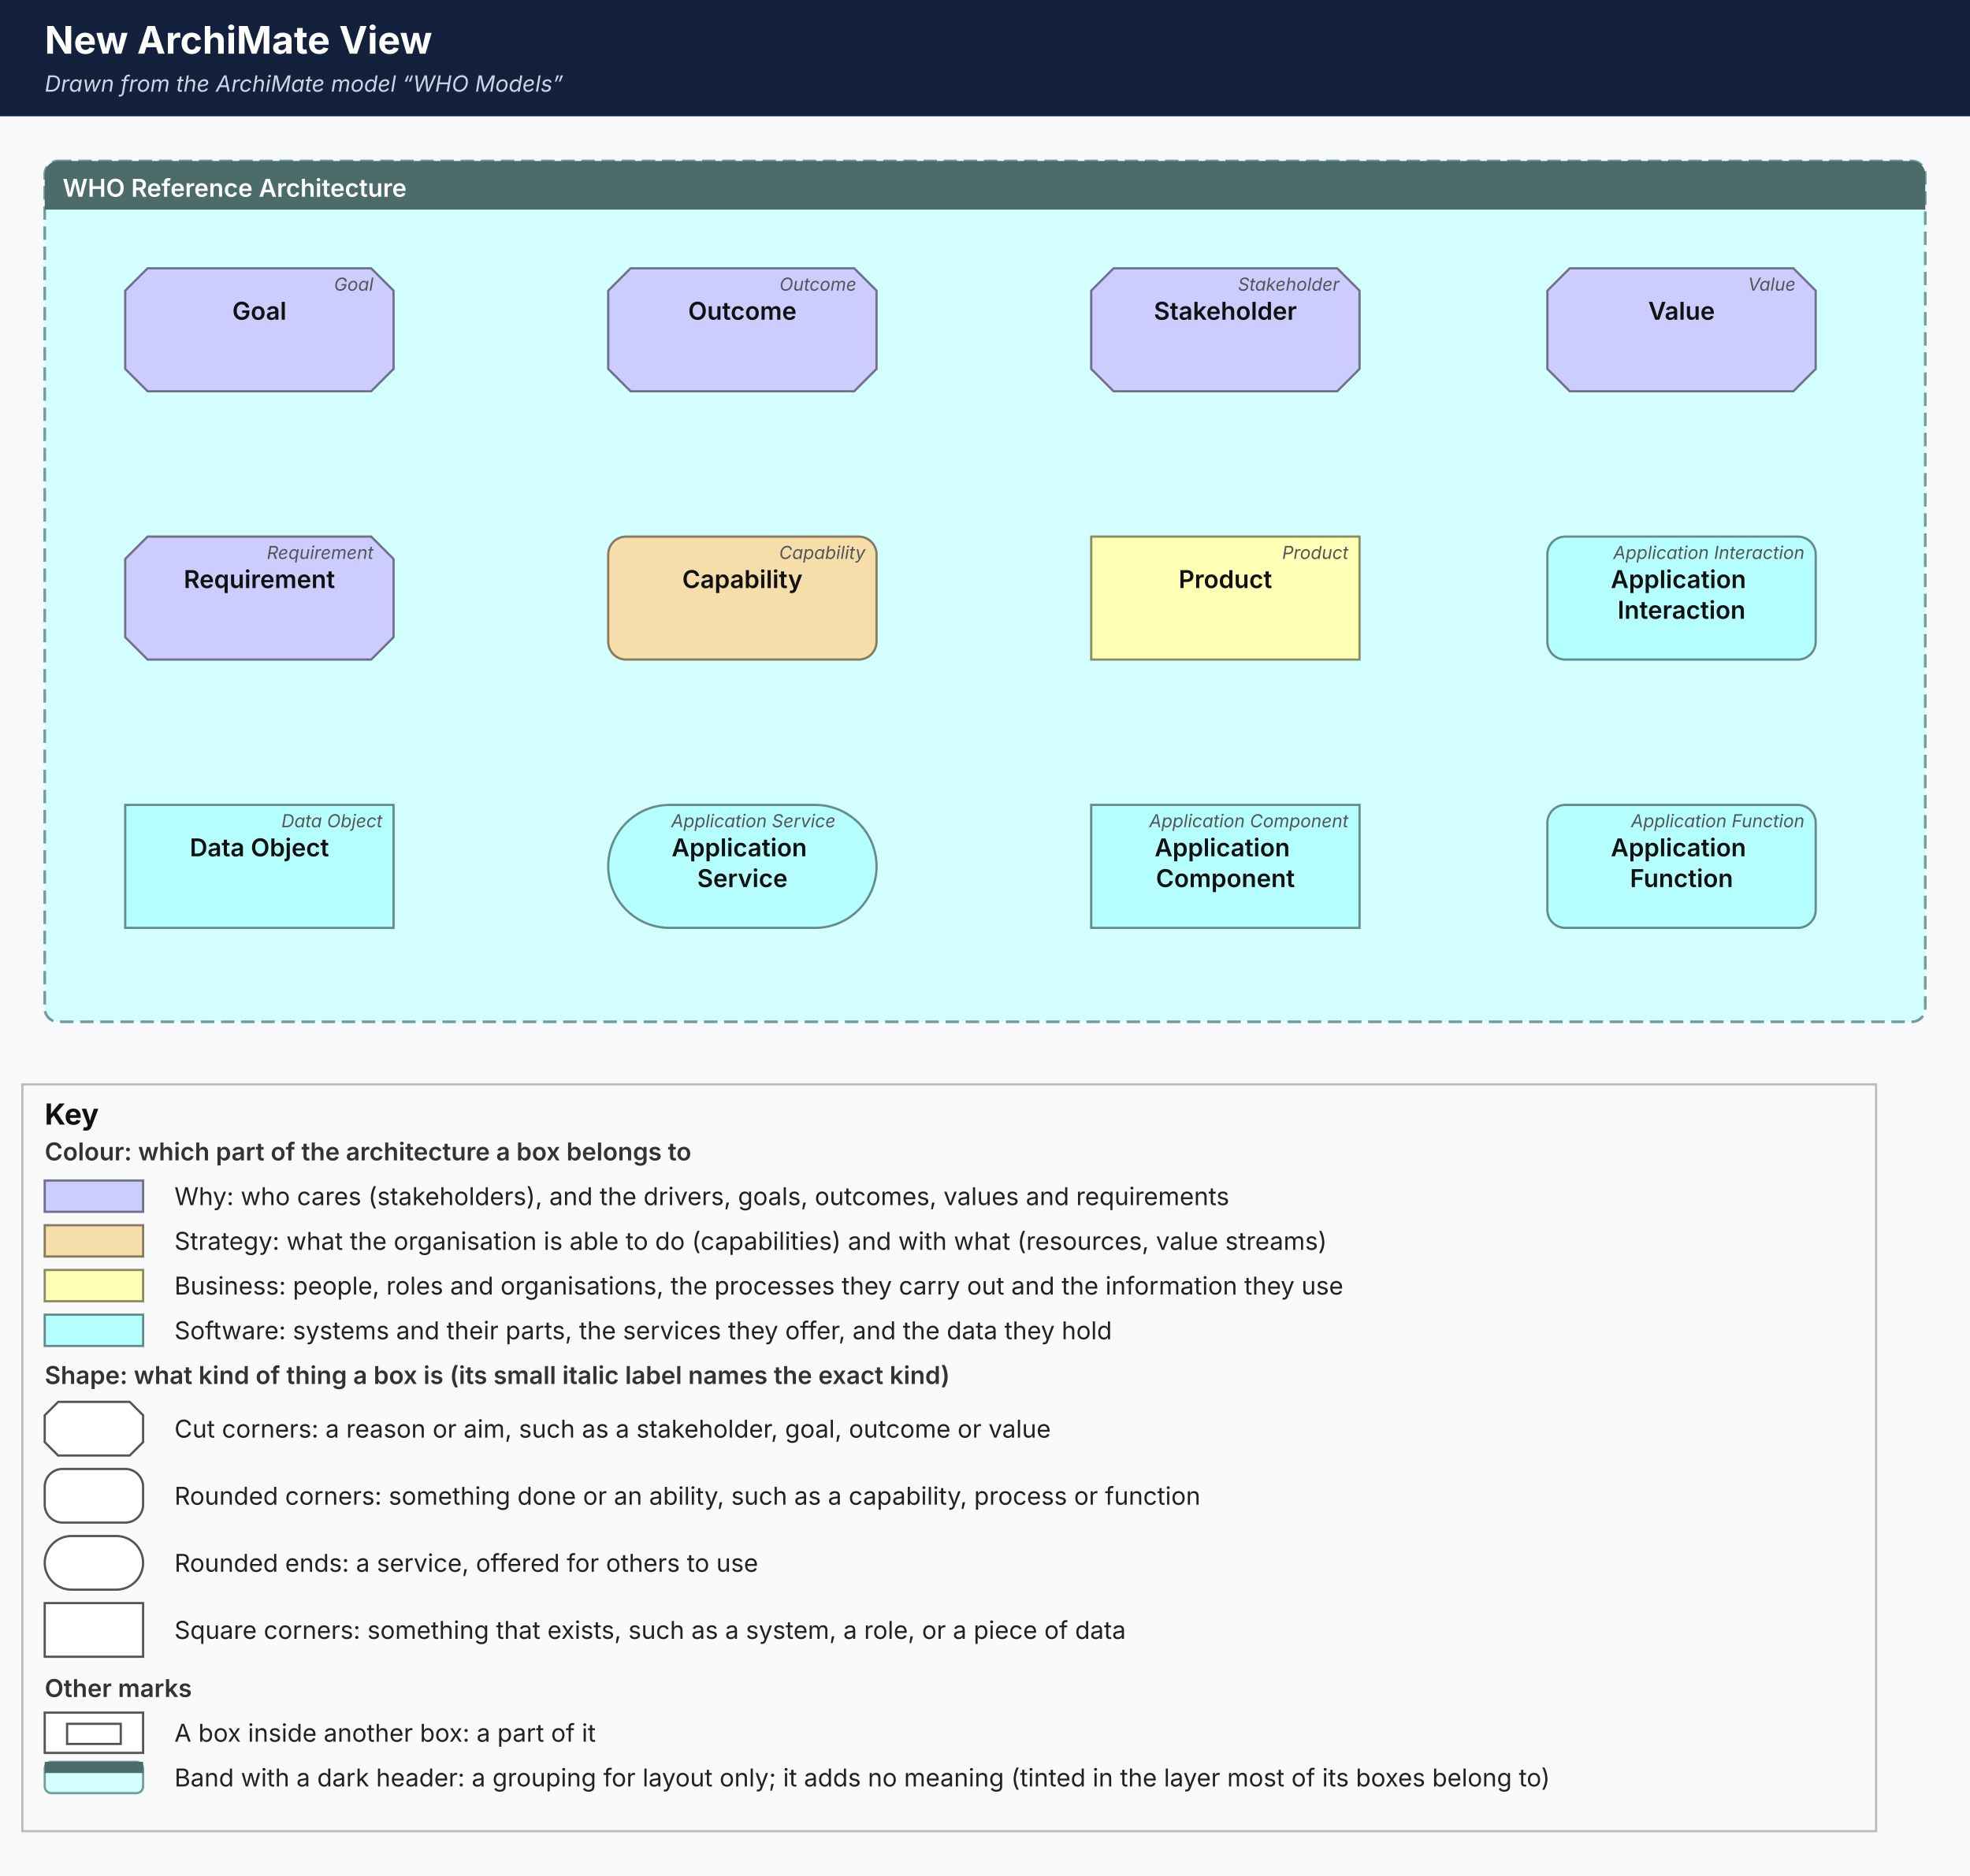
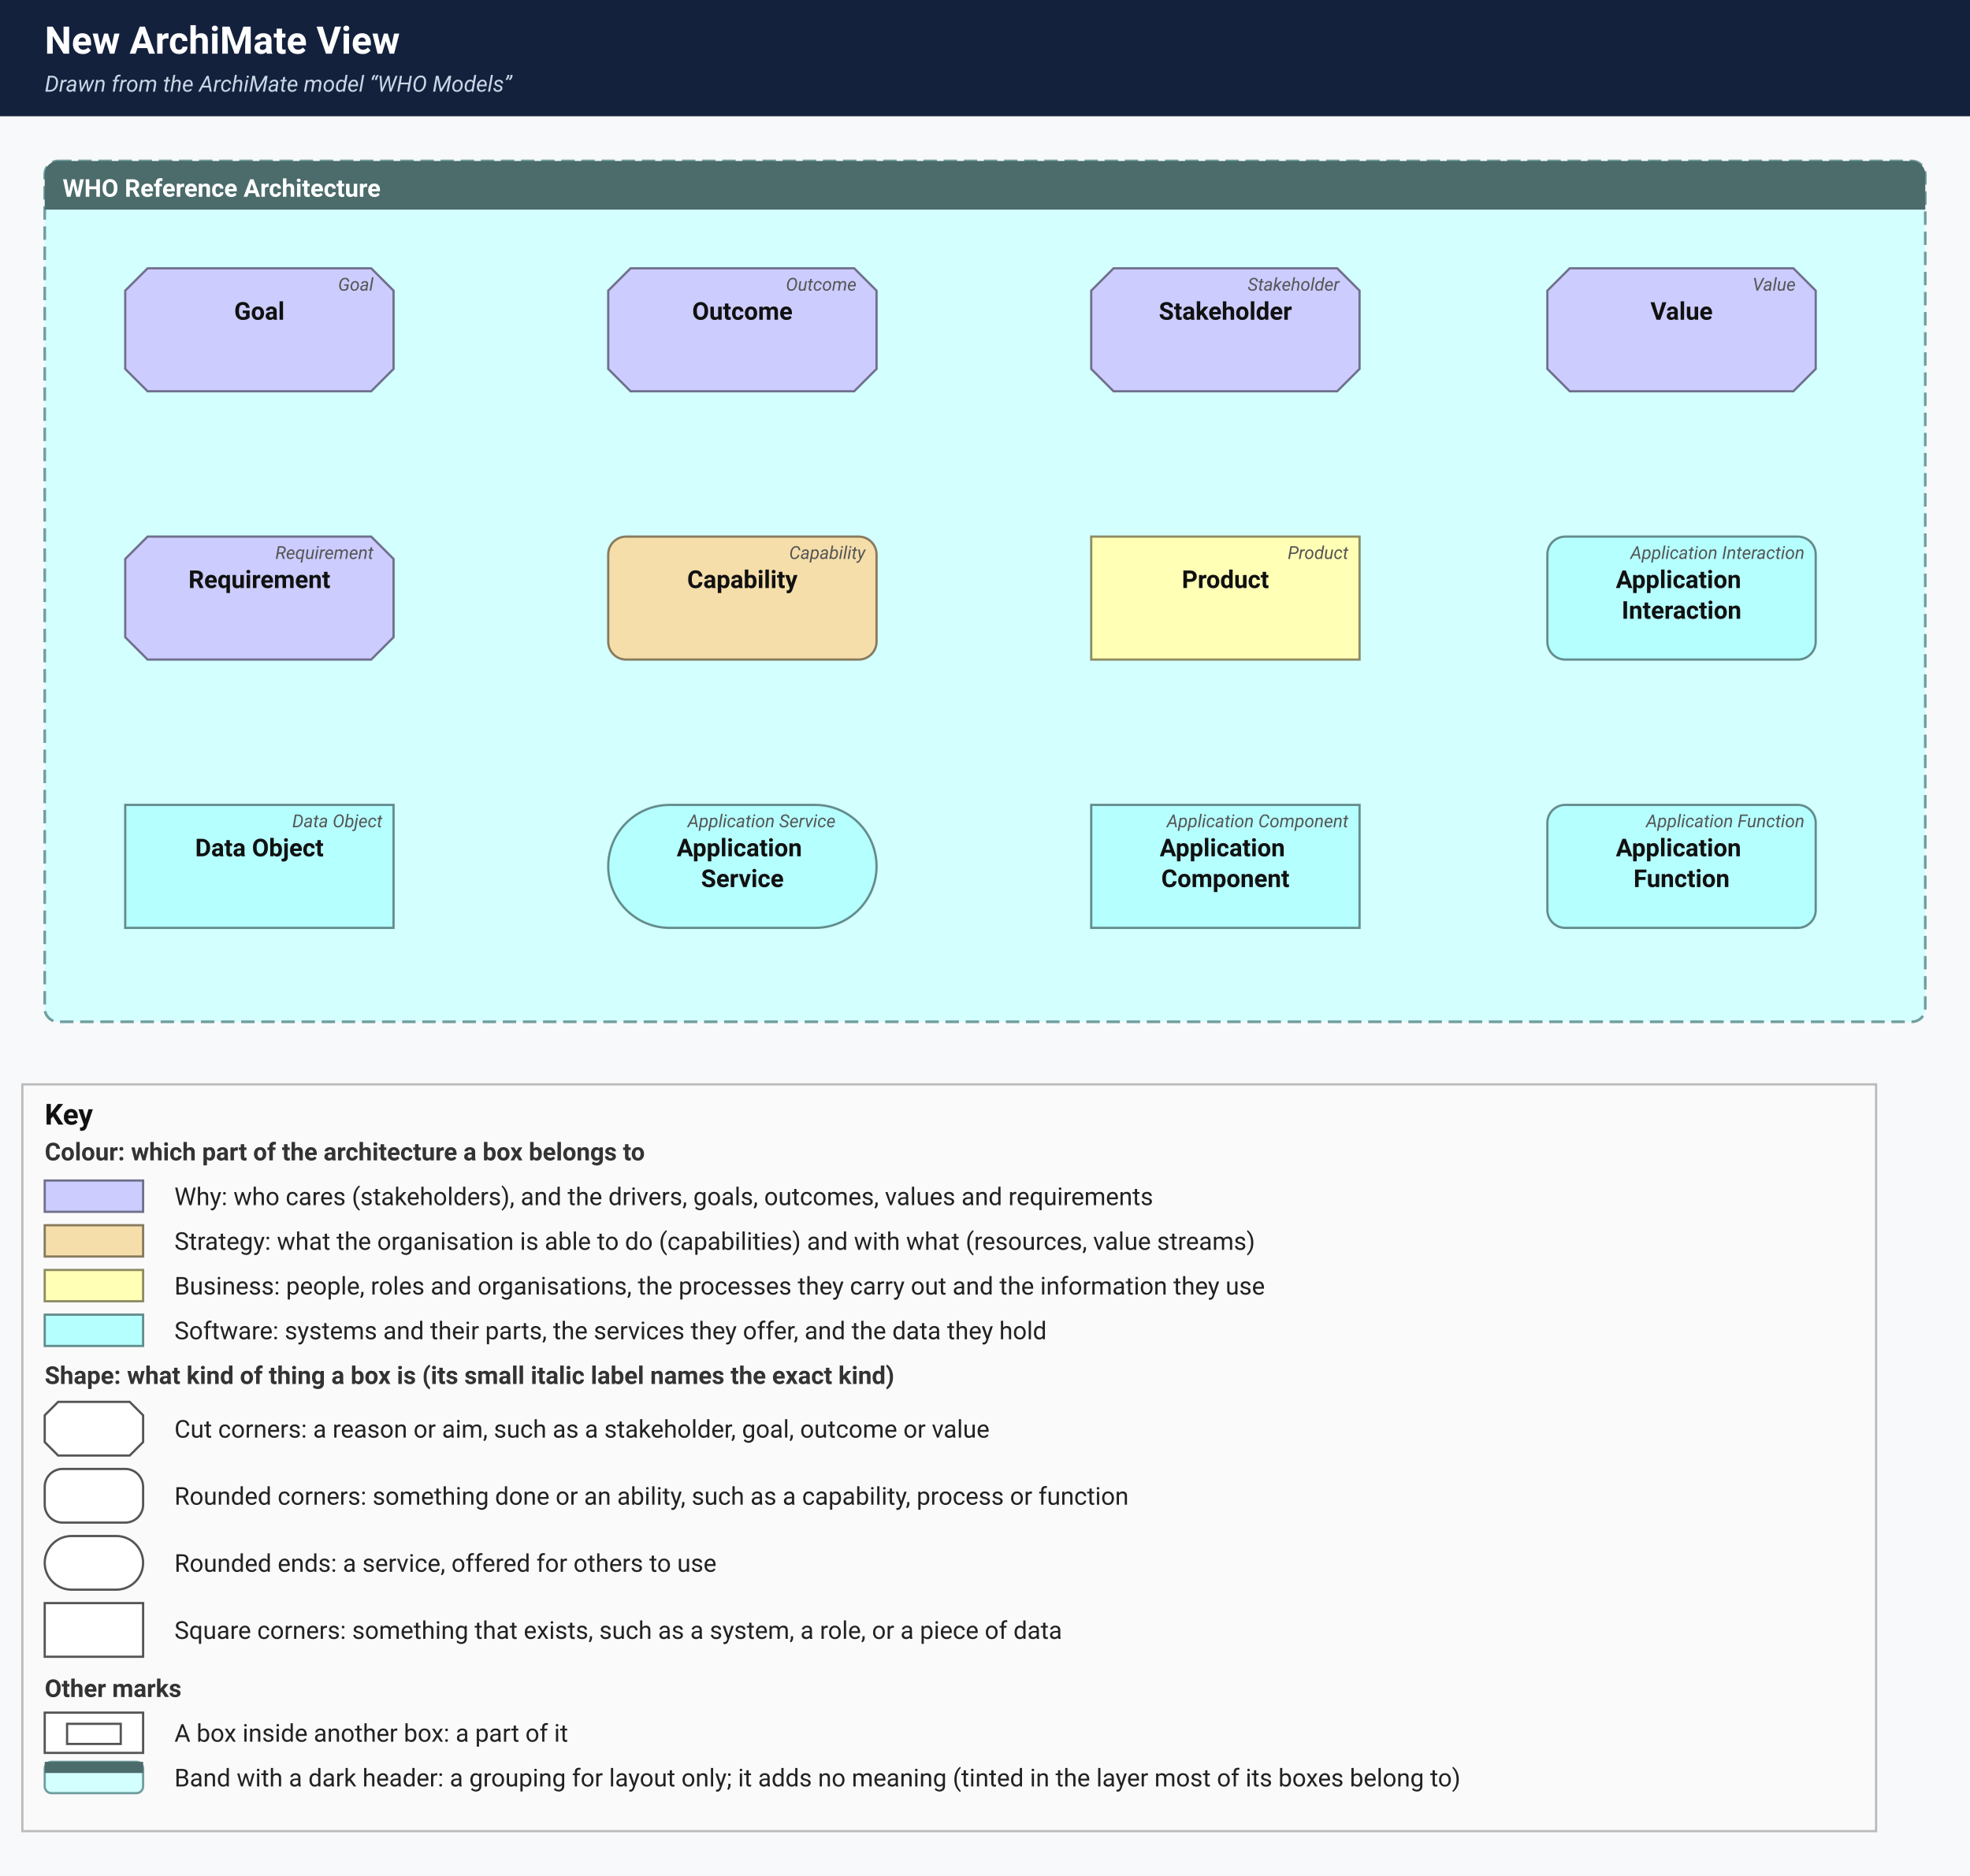
<svg xmlns="http://www.w3.org/2000/svg" viewBox="592 180 881 839" width="881" height="839" role="img" aria-labelledby="av-title">
  <style>
- .av-name{font:600 11px Inter, "Segoe UI", system-ui, -apple-system, Helvetica, Arial, sans-serif;fill:#111}
- .av-type{font:italic 8px Inter, "Segoe UI", system-ui, -apple-system, Helvetica, Arial, sans-serif;fill:#555}
- .av-group{font:600 11px Inter, "Segoe UI", system-ui, -apple-system, Helvetica, Arial, sans-serif;fill:#333}
- .av-note{font:10px Inter, "Segoe UI", system-ui, -apple-system, Helvetica, Arial, sans-serif;fill:#222}
- .av-key{font:11px Inter, "Segoe UI", system-ui, -apple-system, Helvetica, Arial, sans-serif;fill:#222}
- .av-keyh{font:600 11px Inter, "Segoe UI", system-ui, -apple-system, Helvetica, Arial, sans-serif;fill:#333}
- .av-keyt{font:700 13px Inter, "Segoe UI", system-ui, -apple-system, Helvetica, Arial, sans-serif;fill:#111}
- .av-rel{font:9px Inter, "Segoe UI", system-ui, -apple-system, Helvetica, Arial, sans-serif;fill:#333;paint-order:stroke;stroke:#fff;stroke-width:3px}
+ .av-name{font:600 11px system-ui, -apple-system, "Segoe UI", Roboto, "Helvetica Neue", Arial, "Noto Sans", sans-serif;fill:#111}
+ .av-type{font:italic 8px system-ui, -apple-system, "Segoe UI", Roboto, "Helvetica Neue", Arial, "Noto Sans", sans-serif;fill:#555}
+ .av-group{font:600 11px system-ui, -apple-system, "Segoe UI", Roboto, "Helvetica Neue", Arial, "Noto Sans", sans-serif;fill:#333}
+ .av-note{font:10px system-ui, -apple-system, "Segoe UI", Roboto, "Helvetica Neue", Arial, "Noto Sans", sans-serif;fill:#222}
+ .av-key{font:11px system-ui, -apple-system, "Segoe UI", Roboto, "Helvetica Neue", Arial, "Noto Sans", sans-serif;fill:#222}
+ .av-keyh{font:600 11px system-ui, -apple-system, "Segoe UI", Roboto, "Helvetica Neue", Arial, "Noto Sans", sans-serif;fill:#333}
+ .av-keyt{font:700 13px system-ui, -apple-system, "Segoe UI", Roboto, "Helvetica Neue", Arial, "Noto Sans", sans-serif;fill:#111}
+ .av-rel{font:9px system-ui, -apple-system, "Segoe UI", Roboto, "Helvetica Neue", Arial, "Noto Sans", sans-serif;fill:#333;paint-order:stroke;stroke:#fff;stroke-width:3px}
a:hover rect,a:hover polygon,a:focus rect,a:focus polygon{stroke:#06c;stroke-width:2.5}
</style>
  <defs>
    <marker id="arrow-open" viewBox="0 0 12 12" refX="11" refY="6" markerWidth="11" markerHeight="11" orient="auto-start-reverse" markerUnits="userSpaceOnUse">
      <path d="M1 1 L11 6 L1 11" fill="none" stroke="#333" stroke-width="1.3" />
    </marker>
    <marker id="arrow-filled" viewBox="0 0 12 12" refX="11" refY="6" markerWidth="11" markerHeight="11" orient="auto-start-reverse" markerUnits="userSpaceOnUse">
      <path d="M1 1 L11 6 L1 11 Z" fill="#333" />
    </marker>
    <marker id="arrow-small" viewBox="0 0 10 10" refX="9" refY="5" markerWidth="8" markerHeight="8" orient="auto-start-reverse" markerUnits="userSpaceOnUse">
      <path d="M1 1 L9 5 L1 9" fill="none" stroke="#333" stroke-width="1.2" />
    </marker>
    <marker id="triangle-hollow" viewBox="0 0 14 14" refX="13" refY="7" markerWidth="13" markerHeight="13" orient="auto-start-reverse" markerUnits="userSpaceOnUse">
      <path d="M1 1 L13 7 L1 13 Z" fill="#fff" stroke="#333" stroke-width="1.2" />
    </marker>
    <marker id="diamond-filled" viewBox="0 0 16 10" refX="1" refY="5" markerWidth="16" markerHeight="10" orient="auto-start-reverse" markerUnits="userSpaceOnUse">
      <path d="M1 5 L8 1 L15 5 L8 9 Z" fill="#333" />
    </marker>
    <marker id="diamond-hollow" viewBox="0 0 16 10" refX="1" refY="5" markerWidth="16" markerHeight="10" orient="auto-start-reverse" markerUnits="userSpaceOnUse">
      <path d="M1 5 L8 1 L15 5 L8 9 Z" fill="#fff" stroke="#333" stroke-width="1.2" />
    </marker>
    <marker id="dot" viewBox="0 0 8 8" refX="4" refY="4" markerWidth="7" markerHeight="7" orient="auto" markerUnits="userSpaceOnUse">
      <circle cx="4" cy="4" r="3.2" fill="#333" />
    </marker>
    <pattern id="missing" width="8" height="8" patternUnits="userSpaceOnUse" patternTransform="rotate(45)">
      <rect width="8" height="8" fill="#fff" />
      <line x1="0" y1="0" x2="0" y2="8" stroke="#d33" stroke-width="2" />
    </pattern>
  </defs>
  <rect x="592" y="180" width="881" height="839" fill="#f8f9fb" />
  <rect x="592" y="180" width="881" height="52" fill="#14213d" />
-   <text x="612" y="204" style="font:700 17px Inter, &quot;Segoe UI&quot;, system-ui, -apple-system, Helvetica, Arial, sans-serif;fill:#fff">New ArchiMate View</text>
-   <text x="612" y="221" style="font:italic 10px Inter, &quot;Segoe UI&quot;, system-ui, -apple-system, Helvetica, Arial, sans-serif;fill:#c9d6e6">Drawn from the ArchiMate model “WHO Models”</text>
+   <text x="612" y="204" style="font:700 17px system-ui, -apple-system, &quot;Segoe UI&quot;, Roboto, &quot;Helvetica Neue&quot;, Arial, &quot;Noto Sans&quot;, sans-serif;fill:#fff">New ArchiMate View</text>
+   <text x="612" y="221" style="font:italic 10px system-ui, -apple-system, &quot;Segoe UI&quot;, Roboto, &quot;Helvetica Neue&quot;, Arial, &quot;Noto Sans&quot;, sans-serif;fill:#c9d6e6">Drawn from the ArchiMate model “WHO Models”</text>
  <a href="../../../en/dpi-h-ra/archimate/0.2.0-draft.3/element/who-reference-architecture/" target="_top">
    <rect x="612" y="252" width="841" height="385" rx="6" fill="#d3ffff" stroke="#709e9e" stroke-width="1.2" stroke-dasharray="6 3" />
    <path d="M612 258 a6 6 0 0 1 6 -6 h829 a6 6 0 0 1 6 6 v15.75 h-841 z" fill="#4c6b6b" />
    <text class="av-group" x="620" y="268" style="fill:#fff">WHO Reference Architecture</text>
  </a>
  <a href="../../../en/dpi-h-ra/archimate/0.2.0-draft.3/element/application-function/" target="_top">
    <rect x="1284" y="540" width="120" height="55" rx="8" fill="#b5ffff" stroke="#648c8c" stroke-width="1" />
    <text class="av-type" x="1399" y="550" text-anchor="end">Application Function</text>
    <text class="av-name" x="1344" y="563" text-anchor="middle">
      <tspan x="1344" dy="0">Application</tspan>
      <tspan x="1344" dy="13.75">Function</tspan>
    </text>
  </a>
  <a href="../../../en/dpi-h-ra/archimate/0.2.0-draft.3/element/goal-02b7/" target="_top">
    <polygon points="658,300 758,300 768,310 768,345 758,355 658,355 648,345 648,310" fill="#ccccff" stroke="#70708c" stroke-width="1" />
    <text class="av-type" x="759" y="310" text-anchor="end">Goal</text>
    <text class="av-name" x="708" y="323" text-anchor="middle">
      <tspan x="708" dy="0">Goal</tspan>
    </text>
  </a>
  <a href="../../../en/dpi-h-ra/archimate/0.2.0-draft.3/element/value/" target="_top">
    <polygon points="1294,300 1394,300 1404,310 1404,345 1394,355 1294,355 1284,345 1284,310" fill="#ccccff" stroke="#70708c" stroke-width="1" />
    <text class="av-type" x="1395" y="310" text-anchor="end">Value</text>
    <text class="av-name" x="1344" y="323" text-anchor="middle">
      <tspan x="1344" dy="0">Value</tspan>
    </text>
  </a>
  <a href="../../../en/dpi-h-ra/archimate/0.2.0-draft.3/element/capability/" target="_top">
    <rect x="864" y="420" width="120" height="55" rx="8" fill="#f5deaa" stroke="#877a5e" stroke-width="1" />
    <text class="av-type" x="979" y="430" text-anchor="end">Capability</text>
    <text class="av-name" x="924" y="443" text-anchor="middle">
      <tspan x="924" dy="0">Capability</tspan>
    </text>
  </a>
  <a href="../../../en/dpi-h-ra/archimate/0.2.0-draft.3/element/stakeholder/" target="_top">
    <polygon points="1090,300 1190,300 1200,310 1200,345 1190,355 1090,355 1080,345 1080,310" fill="#ccccff" stroke="#70708c" stroke-width="1" />
    <text class="av-type" x="1191" y="310" text-anchor="end">Stakeholder</text>
    <text class="av-name" x="1140" y="323" text-anchor="middle">
      <tspan x="1140" dy="0">Stakeholder</tspan>
    </text>
  </a>
  <a href="../../../en/dpi-h-ra/archimate/0.2.0-draft.3/element/outcome/" target="_top">
    <polygon points="874,300 974,300 984,310 984,345 974,355 874,355 864,345 864,310" fill="#ccccff" stroke="#70708c" stroke-width="1" />
    <text class="av-type" x="975" y="310" text-anchor="end">Outcome</text>
    <text class="av-name" x="924" y="323" text-anchor="middle">
      <tspan x="924" dy="0">Outcome</tspan>
    </text>
  </a>
  <a href="../../../en/dpi-h-ra/archimate/0.2.0-draft.3/element/product/" target="_top">
    <rect x="1080" y="420" width="120" height="55" fill="#ffffb5" stroke="#8c8c64" stroke-width="1" />
    <text class="av-type" x="1195" y="430" text-anchor="end">Product</text>
    <text class="av-name" x="1140" y="443" text-anchor="middle">
      <tspan x="1140" dy="0">Product</tspan>
    </text>
  </a>
  <a href="../../../en/dpi-h-ra/archimate/0.2.0-draft.3/element/application-component/" target="_top">
    <rect x="1080" y="540" width="120" height="55" fill="#b5ffff" stroke="#648c8c" stroke-width="1" />
    <text class="av-type" x="1195" y="550" text-anchor="end">Application Component</text>
    <text class="av-name" x="1140" y="563" text-anchor="middle">
      <tspan x="1140" dy="0">Application</tspan>
      <tspan x="1140" dy="13.75">Component</tspan>
    </text>
  </a>
  <a href="../../../en/dpi-h-ra/archimate/0.2.0-draft.3/element/application-interaction/" target="_top">
    <rect x="1284" y="420" width="120" height="55" rx="8" fill="#b5ffff" stroke="#648c8c" stroke-width="1" />
    <text class="av-type" x="1399" y="430" text-anchor="end">Application Interaction</text>
    <text class="av-name" x="1344" y="443" text-anchor="middle">
      <tspan x="1344" dy="0">Application</tspan>
      <tspan x="1344" dy="13.75">Interaction</tspan>
    </text>
  </a>
  <a href="../../../en/dpi-h-ra/archimate/0.2.0-draft.3/element/requirement/" target="_top">
    <polygon points="658,420 758,420 768,430 768,465 758,475 658,475 648,465 648,430" fill="#ccccff" stroke="#70708c" stroke-width="1" />
    <text class="av-type" x="759" y="430" text-anchor="end">Requirement</text>
    <text class="av-name" x="708" y="443" text-anchor="middle">
      <tspan x="708" dy="0">Requirement</tspan>
    </text>
  </a>
  <a href="../../../en/dpi-h-ra/archimate/0.2.0-draft.3/element/data-object/" target="_top">
    <rect x="648" y="540" width="120" height="55" fill="#b5ffff" stroke="#648c8c" stroke-width="1" />
    <text class="av-type" x="763" y="550" text-anchor="end">Data Object</text>
    <text class="av-name" x="708" y="563" text-anchor="middle">
      <tspan x="708" dy="0">Data Object</tspan>
    </text>
  </a>
  <a href="../../../en/dpi-h-ra/archimate/0.2.0-draft.3/element/application-service-d10f/" target="_top">
    <rect x="864" y="540" width="120" height="55" rx="27.5" fill="#b5ffff" stroke="#648c8c" stroke-width="1" />
    <text class="av-type" x="965.667" y="550" text-anchor="end">Application Service</text>
    <text class="av-name" x="924" y="563" text-anchor="middle">
      <tspan x="924" dy="0">Application</tspan>
      <tspan x="924" dy="13.75">Service</tspan>
    </text>
  </a>
  <g class="av-legend">
    <rect x="602" y="665" width="829" height="334" fill="#fafafa" stroke="#bbb" />
    <text class="av-keyt" x="612" y="683">Key</text>
    <text class="av-keyh" x="612" y="699">Colour: which part of the architecture a box belongs to</text>
    <rect x="612" y="708" width="44" height="14" fill="#ccccff" stroke="#70708c" />
    <text class="av-key" x="670" y="719">Why: who cares (stakeholders), and the drivers, goals, outcomes, values and requirements</text>
    <rect x="612" y="728" width="44" height="14" fill="#f5deaa" stroke="#877a5e" />
    <text class="av-key" x="670" y="739">Strategy: what the organisation is able to do (capabilities) and with what (resources, value streams)</text>
    <rect x="612" y="748" width="44" height="14" fill="#ffffb5" stroke="#8c8c64" />
    <text class="av-key" x="670" y="759">Business: people, roles and organisations, the processes they carry out and the information they use</text>
    <rect x="612" y="768" width="44" height="14" fill="#b5ffff" stroke="#648c8c" />
    <text class="av-key" x="670" y="779">Software: systems and their parts, the services they offer, and the data they hold</text>
    <text class="av-keyh" x="612" y="799">Shape: what kind of thing a box is (its small italic label names the exact kind)</text>
    <polygon points="618,807 650,807 656,813 656,825 650,831 618,831 612,825 612,813" fill="#fff" stroke="#555" />
    <text class="av-key" x="670" y="823">Cut corners: a reason or aim, such as a stakeholder, goal, outcome or value</text>
    <rect x="612" y="837" width="44" height="24" rx="8" fill="#fff" stroke="#555" />
    <text class="av-key" x="670" y="853">Rounded corners: something done or an ability, such as a capability, process or function</text>
    <rect x="612" y="867" width="44" height="24" rx="12" fill="#fff" stroke="#555" />
    <text class="av-key" x="670" y="883">Rounded ends: a service, offered for others to use</text>
    <rect x="612" y="897" width="44" height="24" fill="#fff" stroke="#555" />
    <text class="av-key" x="670" y="913">Square corners: something that exists, such as a system, a role, or a piece of data</text>
    <text class="av-keyh" x="612" y="939">Other marks</text>
    <rect x="612" y="946" width="44" height="18" fill="#fff" stroke="#555" />
    <rect x="622" y="951" width="24" height="9" fill="#fff" stroke="#555" />
    <text class="av-key" x="670" y="959">A box inside another box: a part of it</text>
    <rect x="612" y="968" width="44" height="14" rx="3" fill="#d3ffff" stroke="#709e9e" />
    <rect x="612" y="968" width="44" height="5" fill="#4c6b6b" />
    <text class="av-key" x="670" y="979">Band with a dark header: a grouping for layout only; it adds no meaning (tinted in the layer most of its boxes belong to)</text>
  </g>
</svg>
